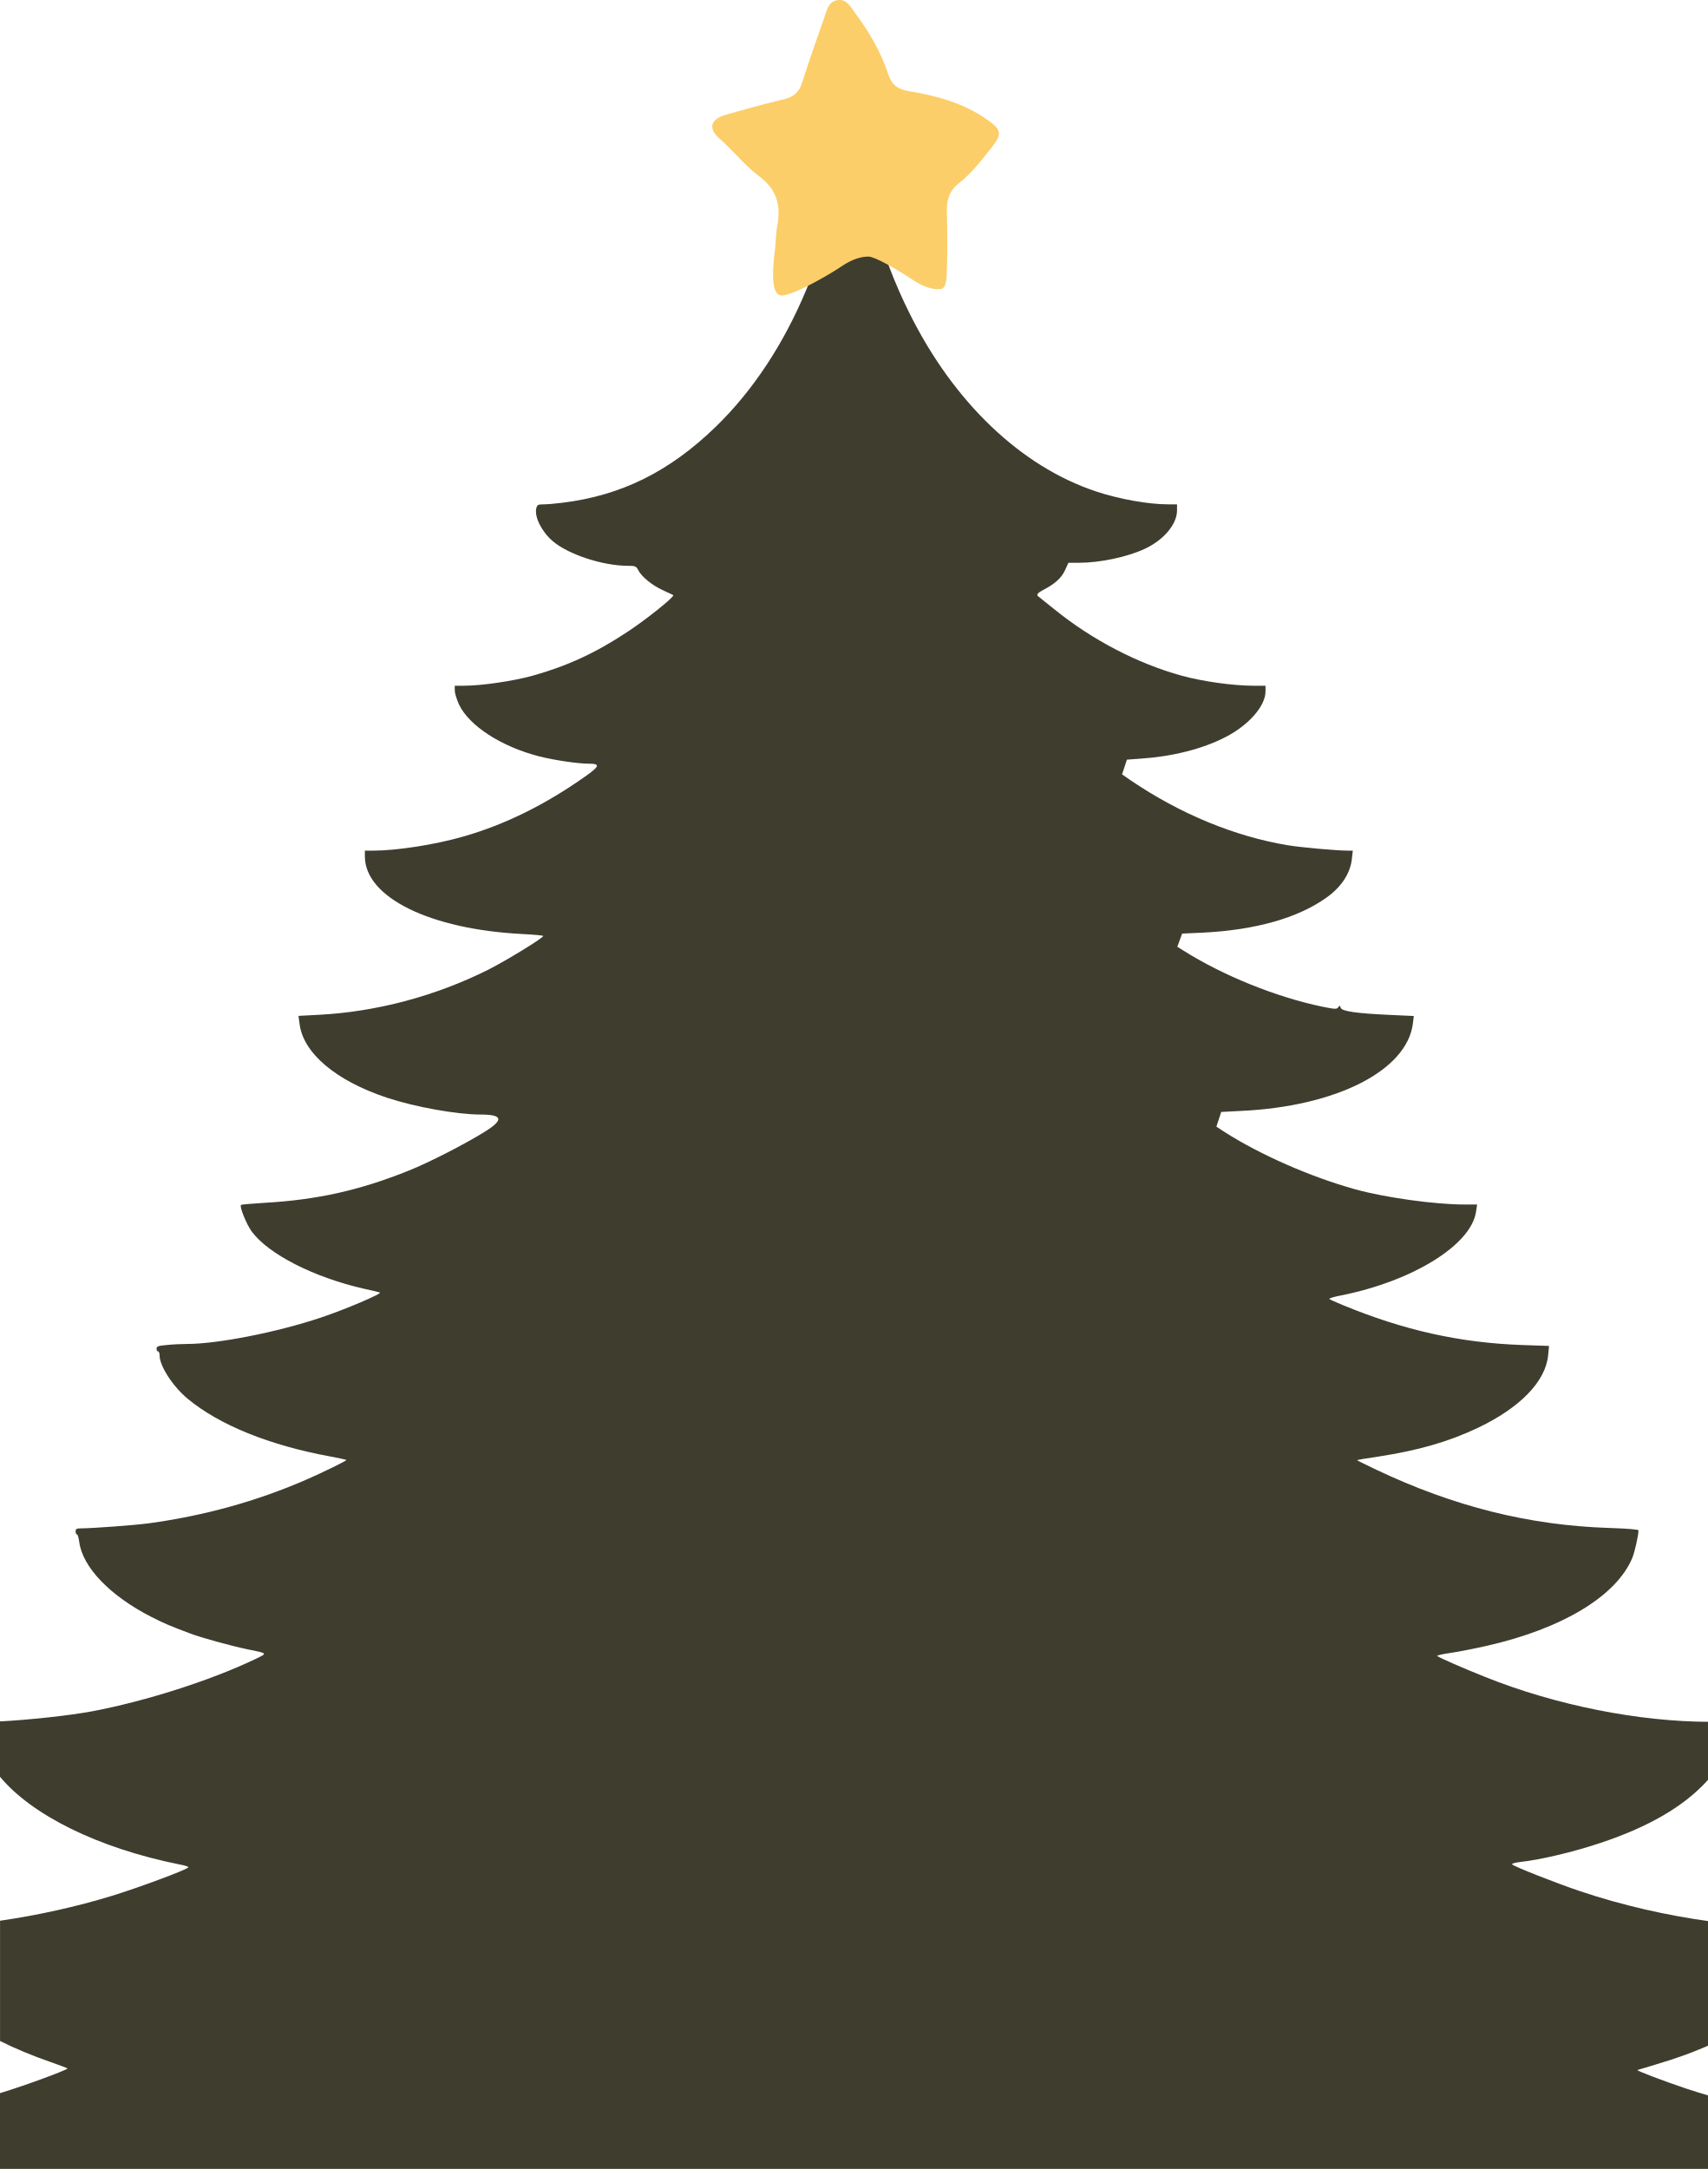
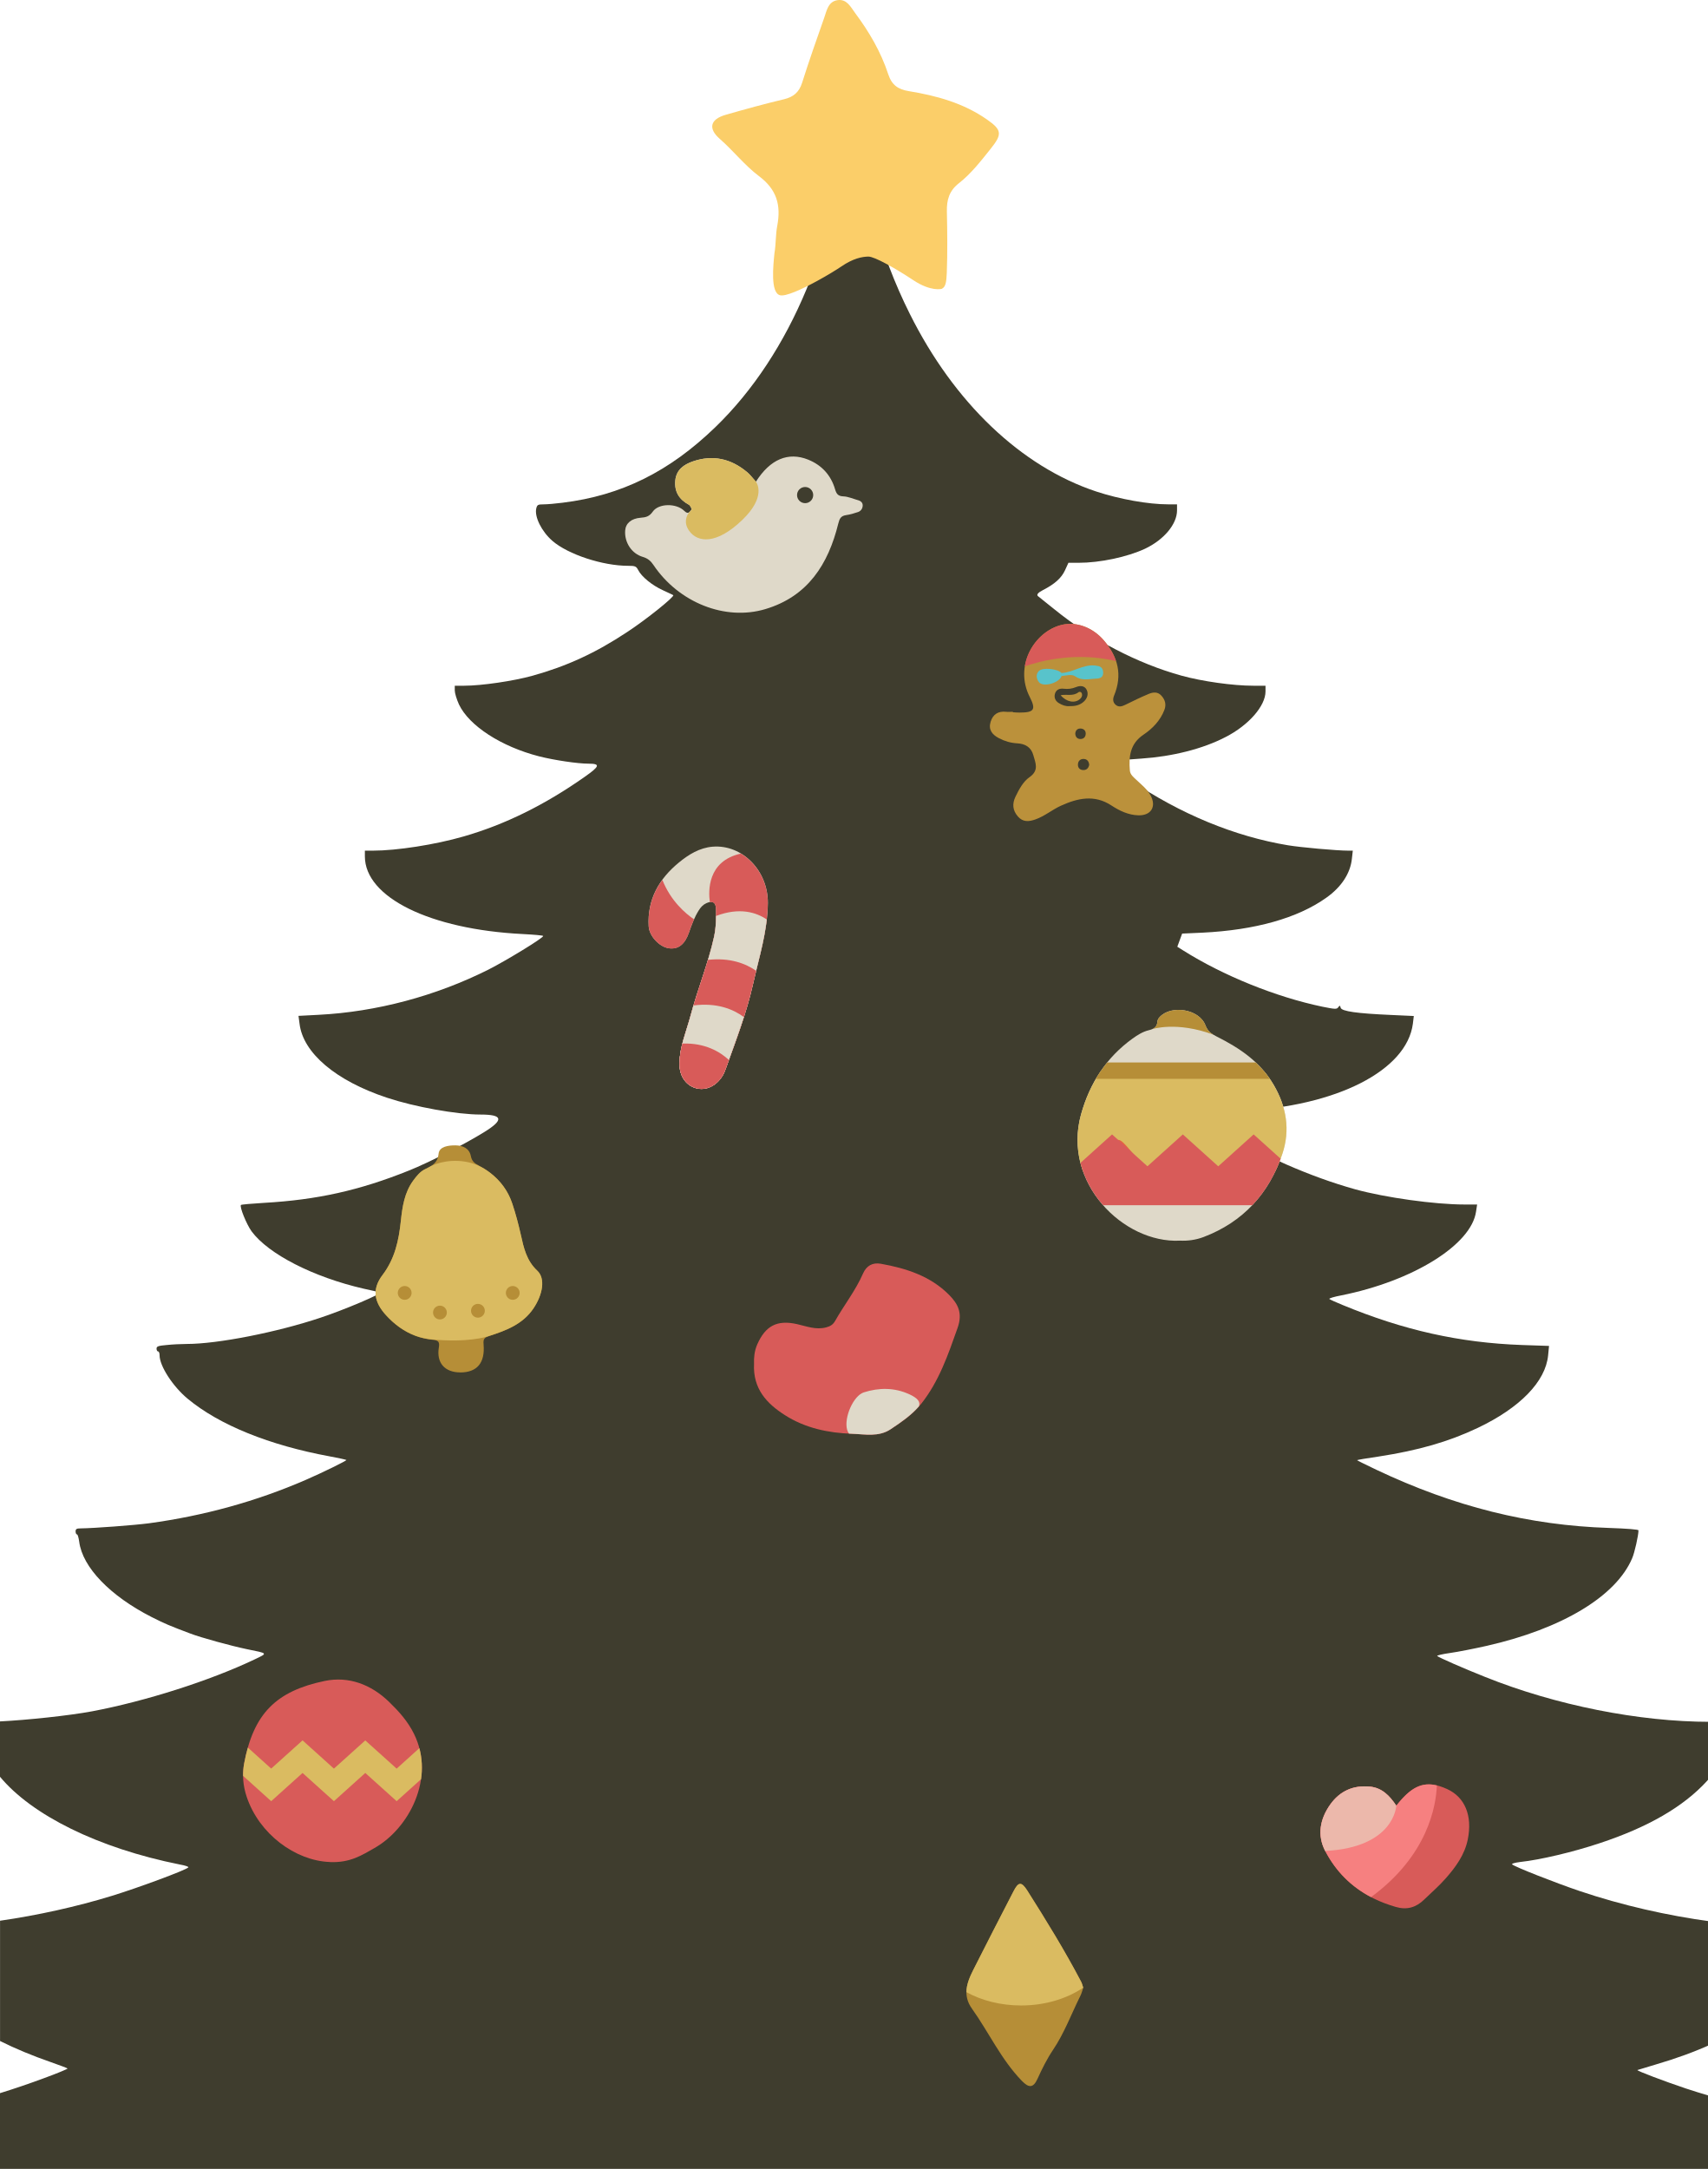
<svg xmlns="http://www.w3.org/2000/svg" width="374" height="475" viewBox="0 0 374 475" fill="none">
  <path d="M374.88 459.11C372.7 458.47 370.6 457.82 369.18 457.34C364.59 455.8 358.51 453.5 358.64 453.33C358.71 453.3 360.54 452.74 362.78 452.08C367.19 450.79 371.23 449.31 374.88 447.65V420.81C365.18 419.51 355.19 417.23 346.01 414.13C340.76 412.36 331.73 408.81 331.21 408.29C331.05 408.13 331.7 407.93 333.02 407.76C337.32 407.3 344.57 405.59 350.35 403.66C360.98 400.15 368.7 395.68 373.85 390.07C374.21 389.68 374.56 389.26 374.89 388.84V377.07H374.57C358.98 377.07 340.7 373.43 325.24 367.22C320.45 365.32 315.16 362.98 314.8 362.66C314.67 362.53 315.95 362.23 317.59 362C319.26 361.77 322.91 361.05 325.7 360.42C342.14 356.68 353.96 349.59 357.5 341.25C358.03 340.04 358.88 336.26 358.88 335.14C358.88 334.94 356.42 334.75 352.41 334.61C334.98 334.05 318.51 329.95 301.47 321.87C299.11 320.75 297.2 319.8 297.24 319.77C297.31 319.7 299.41 319.34 301.93 318.98C310.69 317.63 317.29 315.73 323.66 312.71C332.98 308.28 338.53 302.53 339.09 296.82L339.29 294.75L333.35 294.55C319.73 294.06 307.49 291.33 294.06 285.78C292.62 285.19 291.3 284.6 291.17 284.47C291.04 284.34 292.19 283.98 293.8 283.68C309.52 280.53 322.32 272.58 323.31 265.29L323.54 263.78H320.75C314.28 263.78 303.45 262.27 296.86 260.46C287.08 257.74 276.05 252.91 268.14 247.85L266.43 246.73L266.96 245.12L267.49 243.51L271.92 243.28C292.7 242.3 308.15 234.45 309.47 224.17L309.67 222.5L304.68 222.27C297.23 221.94 293.88 221.48 293.65 220.69C293.52 220.16 293.45 220.13 293.12 220.59C292.79 221.05 292.43 221.02 289.64 220.46C279.43 218.33 267.85 213.63 259.12 208.12L257.87 207.33L258.4 205.89L258.93 204.45L263.36 204.25C274.88 203.69 284.23 201.07 290.5 196.6C293.81 194.27 295.78 191.25 296.11 188.06L296.31 186.29H295.36C292.8 186.29 284.86 185.57 282.1 185.11C270.42 183.17 258.5 178.25 247.61 170.86L245.77 169.58L246.3 167.97L246.83 166.36L249.95 166.13C256.81 165.67 263.47 164 268.46 161.4C273.51 158.81 277.19 154.6 277.19 151.42V150.17H274.5C270.07 150.17 263.34 149.22 258.81 147.97C249.16 145.31 239.15 140.09 230.98 133.46C229.27 132.08 227.63 130.77 227.37 130.57C226.977 130.243 227.337 129.793 228.45 129.22C231.01 127.91 232.49 126.59 233.27 124.89L234.02 123.25H236.22C240.98 123.25 246.95 121.97 250.82 120.16C254.96 118.19 257.81 114.78 257.81 111.76V110.45H255.91C251.51 110.45 245.24 109.33 240.09 107.63C223.68 102.18 208.98 88.19 199.29 68.76C192.61 55.43 188.66 40.77 187.57 25.32C187.35 22.26 187.04 19.21 186.55 16.18L186.49 15.81C186 18.57 185.69 21.36 185.52 24.16C183.81 52.01 173.25 77.54 156.69 93.54C146.61 103.29 136.08 108.51 123.25 110.09C121.74 110.29 119.84 110.45 119.08 110.45C117.83 110.45 117.67 110.55 117.47 111.3C117.01 113.14 118.62 116.39 121.01 118.46C124.42 121.41 132 123.91 137.58 123.91C139.12 123.91 139.35 124.01 139.78 124.83C140.53 126.31 142.83 128.18 145.2 129.26C146.38 129.82 147.43 130.28 147.46 130.34C147.85 130.6 141.62 135.63 137.42 138.38C130.49 142.98 124.13 145.9 116.68 147.97C112.45 149.15 105.46 150.17 101.68 150.17H99.61V151.22C99.61 151.81 100.04 153.19 100.53 154.27C102.76 158.96 109.79 163.5 118.06 165.63C121.41 166.48 126.53 167.24 128.92 167.24C131.55 167.24 131.38 167.8 128.1 170.1C119.34 176.27 110.61 180.57 101.58 183.17C95.34 184.98 86.88 186.29 81.66 186.29H79.92V187.54C79.92 196.5 94.16 203.53 114.48 204.55C116.94 204.68 118.98 204.85 118.98 204.98C118.95 205.44 110.94 210.33 107 212.33C95.41 218.14 82.45 221.59 69.78 222.24L65.38 222.47L65.61 224.18C66.36 230.58 73.55 236.69 84.78 240.4C90.79 242.4 100.07 244.08 105.26 244.08C110.15 244.08 110.41 245.23 106.11 247.89C101.84 250.55 93.9 254.62 89.6 256.33C78.74 260.7 69.45 262.76 57.83 263.42C55.14 263.58 52.87 263.78 52.78 263.88C52.42 264.24 53.99 268.12 55.11 269.66C58.79 274.65 68.63 279.67 79.59 282.2C81.3 282.56 82.94 282.96 83.2 283.05C83.86 283.25 75.55 286.79 70.2 288.57C60.71 291.75 47.69 294.32 40.92 294.32C39.71 294.32 37.74 294.42 36.52 294.55C34.65 294.71 34.29 294.85 34.29 295.34C34.29 295.7 34.45 295.96 34.62 295.96C34.82 295.96 34.95 296.32 34.95 296.78C34.95 299.14 37.84 303.61 41.12 306.33C48.05 312.08 59.04 316.51 72.23 318.94C74.17 319.3 75.81 319.66 75.87 319.73C76 319.86 70.59 322.52 66.94 324.1C56.14 328.79 44.66 331.95 32.64 333.59C29.33 334.02 20.69 334.67 17.64 334.71C16.79 334.71 16.56 334.84 16.56 335.37C16.56 335.73 16.69 336.03 16.86 336.03C17.03 336.03 17.22 336.75 17.35 337.64C18.07 343.22 24.11 349.49 33.2 354.12C36.06 355.56 37.11 356.02 41.67 357.73C43.97 358.62 50.66 360.45 53.98 361.14C58.8 362.12 58.71 361.99 55.75 363.41C45.97 368.07 31.82 372.57 20.17 374.77C15.08 375.72 5.94 376.68 0 376.98V389.1C6.92 397.45 21.4 404.72 39.44 408.33C40.59 408.53 41.41 408.82 41.25 408.95C40.66 409.57 30.35 413.38 24.61 415.15C16.78 417.56 8.2 419.45 0.01 420.63V446.97C3.33 448.63 7.03 450.17 11.09 451.58C13.06 452.27 14.7 452.89 14.8 452.99C14.9 453.06 12.57 454.04 9.61 455.12C6.4 456.31 3.2 457.4 0 458.39V474.98H374.88V459.09V459.11Z" fill="#3F3D2E" />
+   <path d="M165.16 298.64C165.11 297.4 165.22 295.88 165.87 294.4C167.66 290.36 170.18 289.01 174.51 289.96C176.63 290.43 178.68 291.29 180.95 290.69C181.84 290.46 182.45 290.1 182.91 289.29C184.89 285.79 187.41 282.61 189.03 278.9C189.78 277.18 191.13 276.43 192.96 276.76C198.52 277.76 203.81 279.45 207.91 283.6C209.86 285.58 210.88 287.58 209.75 290.79C207.67 296.68 205.67 302.54 201.73 307.48C199.92 309.76 197.49 311.4 195.08 313C192.45 314.75 189.49 314.09 186.63 313.99C181.4 313.81 176.36 312.75 171.91 309.9C167.97 307.38 164.88 304.16 165.16 298.63V298.64Z" fill="#D85B59" />
+   <path d="M199.17 305.34C195.95 303.85 192.53 303.86 189.21 304.92C186.92 305.65 184.83 310.42 185.54 313.08C185.64 313.46 185.79 313.74 185.96 313.96C186.18 313.97 186.4 313.98 186.62 313.99C189.48 314.09 192.44 314.74 195.07 313C197.29 311.52 199.52 310 201.27 307.99C201.66 306.98 201 306.18 199.16 305.33L199.17 305.34Z" fill="#DFD9C9" />
+   <path d="M305.84 395.44C309.56 390.66 312.44 389.74 316.96 391.79C320.87 393.57 322.54 397.61 321.5 402.8C320.82 406.19 318.85 408.87 316.65 411.37C315.21 413.01 313.53 414.45 311.96 415.98C310.2 417.71 308.2 418.32 305.76 417.62C298.9 415.66 293.58 411.71 290.27 405.37C288.44 401.86 289.13 398.3 291.39 395.15C293.48 392.23 296.41 390.9 300.04 391.26C302.75 391.52 304.42 393.31 305.84 395.44Z" fill="#D85B59" />
+   <path d="M305.84 395.44C304.42 393.31 302.75 391.52 300.04 391.26C296.42 390.91 293.48 392.23 291.39 395.15C289.14 398.3 288.45 401.86 290.27 405.37C292.64 409.91 296.04 413.22 300.3 415.46C312.79 406.32 314.55 395.41 314.72 391C311.41 390.19 308.91 391.5 305.84 395.44Z" fill="#F68080" />
+   <path d="M305.84 395.44C304.42 393.31 302.75 391.52 300.04 391.26C296.42 390.91 293.48 392.23 291.39 395.15C289.14 398.3 288.45 401.85 290.26 405.35C305.49 404.57 305.83 395.44 305.83 395.44H305.84Z" fill="#ECB8AB" />
+   <path d="M221.83 155.98C222.32 156.01 222.82 156.05 223.31 156.05C226.49 156.05 226.97 155.42 225.56 152.65C222.04 145.79 226.62 138.33 232.49 136.86C235.88 136.01 239.43 137.52 241.74 140.19C244.92 143.87 245.89 147.8 244.02 152.34C243.73 153.05 243.73 153.76 244.31 154.3C244.98 154.92 245.71 154.73 246.46 154.36C248.17 153.52 249.88 152.68 251.64 151.95C252.56 151.57 253.56 151.44 254.38 152.34C255.22 153.26 255.49 154.29 255.04 155.47C254.14 157.81 252.45 159.55 250.45 160.9C247.53 162.86 247.22 165.67 247.48 168.74C247.56 169.66 248.28 170.19 248.9 170.78C250.02 171.85 251.27 172.8 252.03 174.21C253.33 176.64 252.13 178.63 249.34 178.55C247.15 178.49 245.19 177.55 243.43 176.39C239.69 173.94 236 174.81 232.4 176.44C230.49 177.3 228.84 178.72 226.82 179.44C225.39 179.95 224.06 180.09 222.95 178.8C221.8 177.48 221.67 176.04 222.42 174.48C223.2 172.87 224.11 171.16 225.48 170.21C227.65 168.7 226.8 167.08 226.33 165.36C225.85 163.62 224.52 162.88 222.84 162.79C221.4 162.71 220.08 162.33 218.8 161.66C217.31 160.88 216.45 159.8 216.98 158.07C217.48 156.44 218.63 155.68 220.38 155.88C220.87 155.94 221.37 155.88 221.86 155.88C221.86 155.91 221.86 155.93 221.86 155.96L221.83 155.98Z" fill="#BB913B" />
+   <path d="M244.45 144.8C243.93 143.21 243.01 141.68 241.72 140.19C239.42 137.52 235.86 136.02 232.47 136.86C228.53 137.84 225.17 141.53 224.46 145.92C228.16 144.65 235.88 142.71 244.44 144.79L244.45 144.8Z" fill="#D85B59" />
+   <path d="M234.27 154.64C233.45 154.72 232.66 154.43 231.93 153.98C231.2 153.54 230.85 152.84 231.05 152.01C231.29 151.03 232.06 150.72 233 150.83C233.93 150.94 234.78 150.84 235.66 150.48C236.54 150.12 237.57 150.1 238.04 151.11C238.45 151.99 238.15 152.93 237.43 153.61C236.57 154.43 235.49 154.68 234.27 154.63V154.64Z" fill="#3F3D2E" />
+   <path d="M232.53 147.38C235.07 147.27 237.21 145.45 239.88 145.75C240.93 145.87 241.55 146.08 241.63 147.21C241.72 148.4 240.84 148.6 240.04 148.62C238.53 148.67 237 149.16 235.52 148.12C234.71 147.56 233.54 147.97 232.53 148.04C232.35 147.82 232.35 147.6 232.53 147.38Z" fill="#58C3CB" />
+   <path d="M232.53 147.38C232.53 147.6 232.53 147.82 232.53 148.04C232.01 149.58 228.47 150.59 227.55 149.37C227.03 148.68 226.81 147.7 227.55 146.94C228.37 146.11 231.62 146.44 232.51 147.37L232.53 147.38Z" fill="#58C3CB" />
+   <path d="M238.58 167.47C238.44 168.17 238.05 168.63 237.32 168.64C236.59 168.64 236.11 168.22 236.1 167.49C236.1 166.67 236.61 166.16 237.42 166.21C238.12 166.25 238.51 166.75 238.57 167.48L238.58 167.47Z" fill="#3F3D2E" />
+   <path d="M235.52 160.62C235.6 159.89 236.04 159.49 236.76 159.55C237.35 159.6 237.8 159.96 237.81 160.63C237.81 161.38 237.37 161.83 236.67 161.84C235.96 161.84 235.54 161.39 235.52 160.62Z" fill="#3F3D2E" />
+   <path d="M232.31 152.25C233.64 151.99 235.04 152.52 236.19 151.62C236.48 151.39 236.89 151.52 236.99 151.97C237.09 152.42 236.89 152.78 236.55 153.08C235.44 154.08 233.59 153.76 232.32 152.25H232.31Z" fill="#BB913B" />
+   <path d="M237.27 435.31C237.07 435.87 236.93 436.49 236.65 437.05C234.67 441.02 233.14 445.22 230.64 448.93C229.3 450.92 228.24 453.08 227.24 455.27C226.31 457.31 225.33 457.26 223.81 455.69C219.28 451.01 216.6 445.09 212.88 439.87C210.81 436.97 211.76 434.22 213.12 431.51C216.03 425.71 219.02 419.95 221.99 414.18C223.05 412.11 223.72 411.98 225.01 414.01C229.16 420.56 233.22 427.16 236.83 434.03C237.02 434.4 237.11 434.82 237.27 435.3V435.31Z" fill="#B68E37" />
+   <path d="M237.26 435.29C237.1 434.82 237.01 434.4 236.83 434.04C233.23 427.17 229.16 420.57 225.01 414.02C223.72 411.99 223.05 412.11 221.99 414.19C219.03 419.96 216.03 425.72 213.12 431.52C212.34 433.08 211.69 434.66 211.68 436.27C215.04 438.11 219.18 439.19 223.67 439.19C228.9 439.19 233.66 437.71 237.26 435.29Z" fill="#DABB61" />
+   <path d="M72.21 407.77C64.68 407.48 56.75 401.64 54.03 393.48C53.23 391.1 53.02 388.65 53.48 386.17C55.52 375.3 60.45 370.34 71.12 368.12C76.36 367.03 81.3 368.88 85.26 372.74C87.39 374.81 89.31 376.94 90.67 379.69C95.47 389.36 89.54 400.46 82.04 404.7C79.34 406.23 76.73 407.99 72.2 407.78L72.21 407.77Z" fill="#D85B59" />
+   <path d="M91.86 382.83L86.88 387.32L80.01 381.14L73.14 387.32L66.27 381.13L59.4 387.31L54.3 382.72L54.27 382.76C53.97 383.82 53.7 384.95 53.48 386.16C53.31 387.08 53.23 387.99 53.24 388.9L59.4 394.45L66.27 388.27L73.14 394.45L80.01 388.27L86.88 394.45L92.23 389.63C92.55 387.4 92.46 385.1 91.86 382.83Z" fill="#DABB61" />
+   <path d="M100.82 300.55C97.44 300.55 95.56 298.48 96.12 295.1C96.33 293.85 96 293.53 94.85 293.42C90.71 293.02 87.34 291.08 84.57 288.05C81.91 285.14 81.43 282.33 83.78 279.23C86.5 275.65 87.34 271.65 87.8 267.38C88.13 264.3 88.57 261.18 90.5 258.56C91.22 257.58 91.98 256.61 93.07 256.07C94.57 255.33 95.84 254.78 96.07 252.63C96.24 251.06 98.26 250.82 99.76 250.83C101.33 250.85 102.79 251.44 103.13 253.16C103.35 254.29 103.9 254.73 104.85 255.24C108.33 257.09 110.95 259.81 112.21 263.62C112.94 265.83 113.55 268.09 114.06 270.37C114.71 273.28 115.3 276.07 117.68 278.29C119.51 280 118.87 283.52 116.85 286.53C114.51 290.02 110.87 291.38 107.16 292.58C106.06 292.94 105.82 293.25 105.92 294.42C106.27 298.49 104.48 300.55 100.82 300.56V300.55Z" fill="#B68E37" />
+   <path d="M116.86 286.51C118.88 283.5 119.52 279.98 117.69 278.27C115.31 276.05 114.72 273.26 114.07 270.35C113.56 268.08 112.96 265.81 112.22 263.6C111.28 260.76 109.57 258.52 107.32 256.8C105.75 255.6 103.93 254.74 101.98 254.41C97.57 253.66 94.38 255.37 94.38 255.37C93.98 255.62 93.54 255.83 93.07 256.06C91.98 256.6 91.22 257.57 90.5 258.55C88.58 261.18 88.13 264.29 87.8 267.37C87.35 271.64 86.5 275.64 83.78 279.22C81.43 282.32 81.91 285.13 84.57 288.04C86.41 290.05 88.51 291.58 90.93 292.5C92.15 292.96 93.44 293.22 94.74 293.34C102.45 294.05 106.48 292.8 107.09 292.58C107.12 292.57 107.14 292.56 107.18 292.55C110.89 291.35 114.53 289.98 116.87 286.5L116.86 286.51Z" fill="#DABB61" />
+   <path d="M88.64 284.65C89.474 284.65 90.15 283.974 90.15 283.14C90.15 282.306 89.474 281.63 88.64 281.63C87.806 281.63 87.13 282.306 87.13 283.14C87.13 283.974 87.806 284.65 88.64 284.65Z" fill="#B68E37" />
+   <path d="M112.31 284.65C113.144 284.65 113.82 283.974 113.82 283.14C113.82 282.306 113.144 281.63 112.31 281.63C111.476 281.63 110.8 282.306 110.8 283.14C110.8 283.974 111.476 284.65 112.31 284.65Z" fill="#B68E37" />
+   <path d="M104.68 288.56C105.514 288.56 106.19 287.884 106.19 287.05C106.19 286.216 105.514 285.54 104.68 285.54C103.846 285.54 103.17 286.216 103.17 287.05C103.17 287.884 103.846 288.56 104.68 288.56Z" fill="#B68E37" />
+   <path d="M96.36 288.95C97.194 288.95 97.87 288.274 97.87 287.44C97.87 286.606 97.194 285.93 96.36 285.93C95.526 285.93 94.85 286.606 94.85 287.44C94.85 288.274 95.526 288.95 96.36 288.95Z" fill="#B68E37" />
+   <path d="M168.19 197.77C168.12 203.92 166.23 209.74 164.9 215.65C163.52 221.79 161.26 227.67 159.13 233.58C158.89 234.24 158.65 234.92 158.3 235.52C156.93 237.83 154.59 238.91 152.44 238.29C150.21 237.66 148.81 235.62 148.83 232.9C148.86 229.23 150.35 225.87 151.27 222.4C152.81 216.59 155.12 211.02 156.41 205.13C156.86 203.09 156.87 201.06 156.82 199.02C156.79 197.59 156.06 197.17 154.7 197.8C153.94 198.15 153.47 198.71 153.05 199.37C152.1 200.88 151.49 202.53 150.91 204.2C149.99 206.85 148.54 207.94 146.51 207.66C144.44 207.38 142.2 204.99 142.08 202.85C141.74 196.99 144.34 192.46 148.71 188.88C150.84 187.13 153.24 185.65 156.1 185.42C162.61 184.9 168.24 190.7 168.19 197.75V197.77Z" fill="#DFD9C9" />
+   <path d="M162.3 186.93C154.88 188.54 155.15 195.22 155.48 197.56C156.32 197.42 156.79 197.91 156.81 199.03C156.86 201.07 156.84 203.11 156.4 205.14C155.11 211.03 152.8 216.61 151.26 222.41C150.34 225.88 148.85 229.24 148.82 232.91C148.8 235.62 150.2 237.66 152.43 238.3C154.59 238.91 156.92 237.83 158.29 235.53C158.65 234.93 158.88 234.25 159.12 233.59C161.25 227.68 163.51 221.8 164.89 215.66C166.22 209.75 168.11 203.92 168.18 197.78C168.22 193.15 165.8 189.06 162.29 186.94L162.3 186.93Z" fill="#D85B59" />
+   <path d="M150.91 204.21C151.25 203.23 151.6 202.26 152.02 201.33C150.16 200.07 146.93 197.34 145.08 192.69C142.98 195.55 141.86 198.91 142.09 202.87C142.21 205.01 144.45 207.4 146.52 207.68C148.55 207.96 150 206.87 150.92 204.22L150.91 204.21Z" fill="#D85B59" />
+   <path d="M158.3 235.53C158.66 234.93 158.89 234.25 159.13 233.59C161.26 227.68 163.52 221.8 164.9 215.66C165.97 210.9 167.4 206.21 167.95 201.36C165.63 199.79 161.98 198.64 156.83 200.59C156.83 202.11 156.73 203.63 156.4 205.15C155.11 211.04 152.8 216.62 151.26 222.42C150.34 225.89 148.85 229.25 148.82 232.92C148.8 235.63 150.2 237.67 152.43 238.31C154.59 238.92 156.92 237.84 158.29 235.54L158.3 235.53Z" fill="#DFD9C9" />
+   <path d="M158.3 235.53C158.66 234.93 158.89 234.25 159.13 233.59C161.26 227.68 163.52 221.8 164.9 215.66C165.13 214.64 165.38 213.62 165.63 212.61C163.31 210.99 159.9 209.69 155.07 210.2C153.84 214.29 152.36 218.3 151.27 222.43C150.35 225.9 148.86 229.26 148.83 232.93C148.81 235.64 150.21 237.68 152.44 238.32C154.6 238.93 156.93 237.85 158.3 235.55V235.53Z" fill="#D85B59" />
+   <path d="M151.89 220.18C151.67 220.92 151.46 221.66 151.26 222.41C150.34 225.88 148.85 229.24 148.82 232.91C148.8 235.62 150.2 237.66 152.43 238.3C154.59 238.91 156.92 237.83 158.29 235.53C158.65 234.93 158.88 234.25 159.12 233.59C160.42 229.98 161.76 226.38 162.93 222.73C160.59 221 157.02 219.53 151.88 220.19L151.89 220.18Z" fill="#DFD9C9" />
+   <path d="M149.46 228.53C149.1 229.96 148.84 231.41 148.83 232.91C148.81 235.62 150.21 237.66 152.44 238.3C154.6 238.91 156.93 237.83 158.3 235.53C158.66 234.93 158.89 234.25 159.13 233.59C159.31 233.1 159.48 232.61 159.66 232.13C157.75 230.37 154.44 228.34 149.46 228.54V228.53Z" fill="#D85B59" />
+   <path d="M258.39 271.7C246.07 272.28 232.62 259.04 236.79 244.03C238.68 237.23 242.32 231.58 248.08 227.43C249.17 226.65 250.31 225.93 251.63 225.61C252.68 225.36 253.45 224.95 253.51 223.71C253.53 223.39 253.73 223.03 253.96 222.78C256.47 219.97 262.66 220.96 264.02 224.51C264.53 225.85 265.31 226.4 266.49 226.99C271.49 229.5 276.02 232.5 279 237.61C281.83 242.46 282.62 247.5 280.89 252.67C277.98 261.36 272.29 267.61 263.63 270.9C261.89 271.56 260.1 271.78 258.39 271.69V271.7Z" fill="#DFD9C9" />
+   <path d="M236.79 244.03C235.56 248.46 235.87 252.74 237.22 256.55H279.31C279.9 255.32 280.43 254.03 280.88 252.68C282.61 247.5 281.81 242.47 278.99 237.62C278.34 236.51 277.61 235.5 276.83 234.57H241.11C239.18 237.4 237.76 240.56 236.79 244.04V244.03Z" fill="#DABB61" />
+   <path d="M240.04 236.26H278.13C277.21 234.92 276.17 233.73 275.04 232.67H242.52C241.6 233.8 240.78 235 240.04 236.26Z" fill="#B68E37" />
+   <path d="M257.37 262.68C253.98 262.68 250.58 262.58 247.19 262.72C245.36 262.8 244.06 262.14 242.97 260.81C242.66 260.43 242.34 260.05 242.03 259.66C239 255.89 239 255.71 242.03 252.16C244.94 248.76 244.89 248.8 247.76 252.14C248.9 253.47 250.09 255.1 251.6 255.69C253.84 256.56 254.11 253.75 255.28 252.67C259.47 248.81 259.36 248.7 263.15 252.95C264.09 254 265.09 255.01 266.09 256.01C267.06 256.98 267.98 257.07 268.93 255.89C270.25 254.24 271.7 252.68 273.04 251.04C273.72 250.21 274.19 250.13 275.06 250.91C277.51 253.13 277.57 253.12 275.9 255.96C275.37 256.87 274.82 257.79 274.22 258.66C272.06 261.84 269.66 264.26 265.18 263.2C262.68 262.61 259.98 262.88 257.36 262.76C257.36 262.73 257.36 262.69 257.36 262.66L257.37 262.68Z" fill="#E46242" />
+   <path d="M265.75 226.59C264.97 226.11 264.41 225.55 264.02 224.51C262.66 220.97 256.47 219.98 253.96 222.78C253.74 223.03 253.53 223.39 253.51 223.71C253.46 224.64 253.01 225.1 252.35 225.38C252.35 225.38 257.71 223.6 265.75 226.58V226.59Z" fill="#B68E37" />
+   <path d="M266.83 255.41L259.08 248.43L251.33 255.41L243.58 248.43L236.66 254.66C237.55 258.15 239.31 261.31 241.63 263.94H274.3C276.99 261.11 279.05 257.7 280.51 253.76L274.59 248.43L266.84 255.41H266.83Z" fill="#D85B59" />
+   <path d="M187.86 109.52C186.81 109.22 185.77 108.74 184.71 108.7C183.53 108.66 183.2 108.11 182.91 107.15C182 104.05 179.99 101.86 177.02 100.66C172.65 98.9 168.7 100.56 165.57 105.49C164.83 104.67 164.28 103.92 163.59 103.35C160.07 100.42 156.09 99.53 151.73 101.05C149.78 101.73 148.14 102.87 147.91 105.2C147.67 107.66 148.74 109.38 150.88 110.53C151.19 110.69 151.56 111.49 151.47 111.59C151.05 112.06 150.79 112.78 149.87 111.87C148.11 110.15 144.24 110.22 142.98 112.04C142.23 113.12 141.46 113.3 140.34 113.38C138.25 113.54 137.03 114.62 136.93 116.22C136.76 118.76 138.33 121.24 140.8 121.96C141.88 122.28 142.52 122.83 143.13 123.73C148.68 131.98 158.84 136.01 167.61 133.4C176.95 130.62 181.42 123.56 183.61 114.67C183.89 113.55 184.19 112.98 185.32 112.81C186.21 112.68 187.09 112.43 187.95 112.13C188.56 111.92 188.93 111.38 188.96 110.74C188.99 110.02 188.48 109.68 187.85 109.5L187.86 109.52Z" fill="#DFD9C9" />
+   <path d="M163.6 103.36C160.08 100.43 156.1 99.54 151.74 101.06C149.79 101.74 148.15 102.88 147.92 105.21C147.68 107.67 148.75 109.39 150.89 110.54C151.2 110.7 151.57 111.5 151.48 111.6C151.29 111.81 151.13 112.08 150.92 112.22C150.35 113.01 149.7 114.48 150.94 116.23C152.8 118.87 156.94 119.28 162.54 113.91C167.88 108.8 165.76 105.76 165.58 105.48C164.84 104.66 164.29 103.91 163.6 103.34V103.36Z" fill="#DABB61" />
+   <path d="M176.35 110.19C177.328 110.19 178.12 109.398 178.12 108.42C178.12 107.442 177.328 106.65 176.35 106.65C175.373 106.65 174.58 107.442 174.58 108.42C174.58 109.398 175.373 110.19 176.35 110.19Z" fill="#3F3D2E" />
  <path d="M216.985 32.589C219.544 29.39 219.482 28.479 216.182 26.171C211.005 22.555 205.118 20.953 199.072 19.962C196.764 19.585 195.343 18.67 194.556 16.266C192.95 11.369 190.379 6.982 187.336 2.896C186.321 1.531 185.499 -0.255 183.464 0.03C181.411 0.319 181.09 2.298 180.527 3.899C178.867 8.616 177.203 13.332 175.697 18.1C175.026 20.231 173.775 21.242 171.729 21.732C167.436 22.76 163.166 23.924 158.92 25.152C155.557 26.127 155.052 28.13 157.65 30.406C160.63 33.015 163.135 36.238 166.235 38.566C170.13 41.487 171.111 44.899 170.239 49.479C169.868 51.421 169.976 53.488 169.632 55.435C169.632 55.439 169.632 55.443 169.632 55.443C169.493 56.816 169.27 58.963 169.339 60.845C169.409 62.724 169.771 64.333 170.802 64.646C172.034 65.02 175.69 63.326 178.979 61.532C181.202 60.32 183.256 59.055 184.291 58.349C186.85 56.595 188.846 56.206 190.201 56.19C191.556 56.178 196.169 58.786 200.049 61.359C203.925 63.932 206.264 63.258 206.268 63.254C207.102 62.872 207.299 61.857 207.38 59.754C207.546 55.282 207.496 50.799 207.399 46.324C207.341 43.767 207.92 41.773 210.028 40.127C212.707 38.036 214.831 35.278 216.985 32.589Z" fill="#FBCE69" />
</svg>
